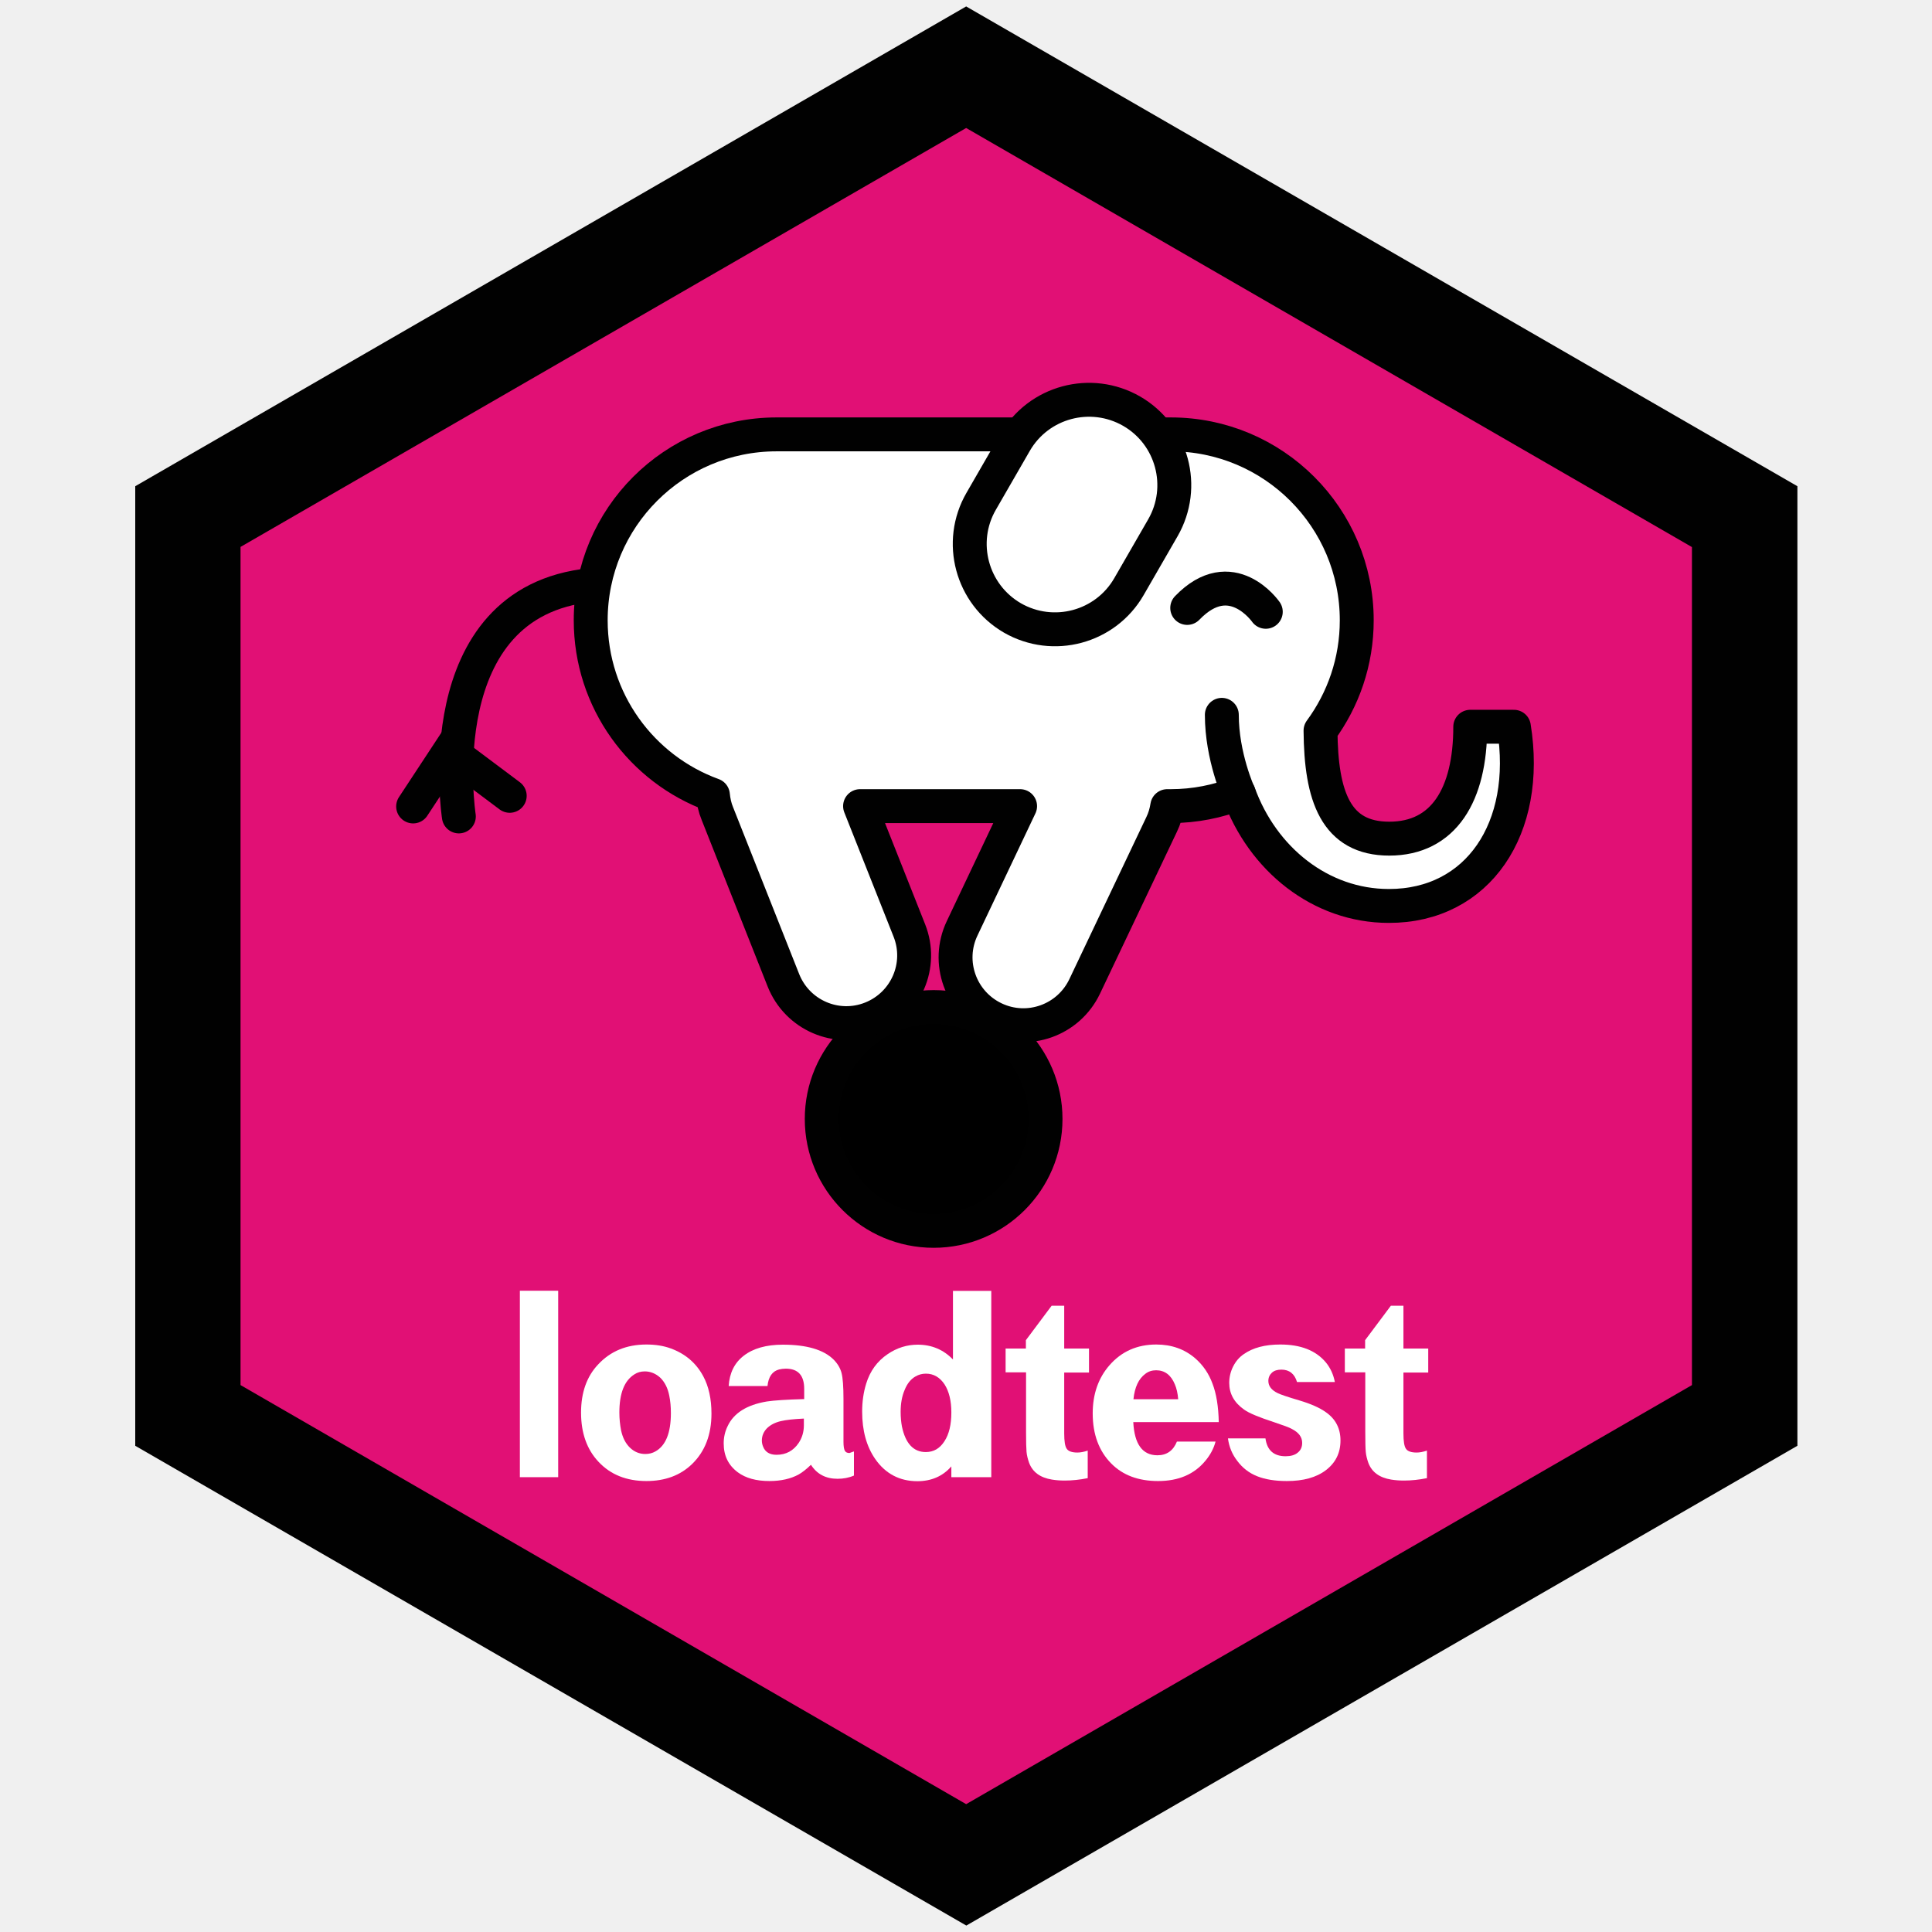
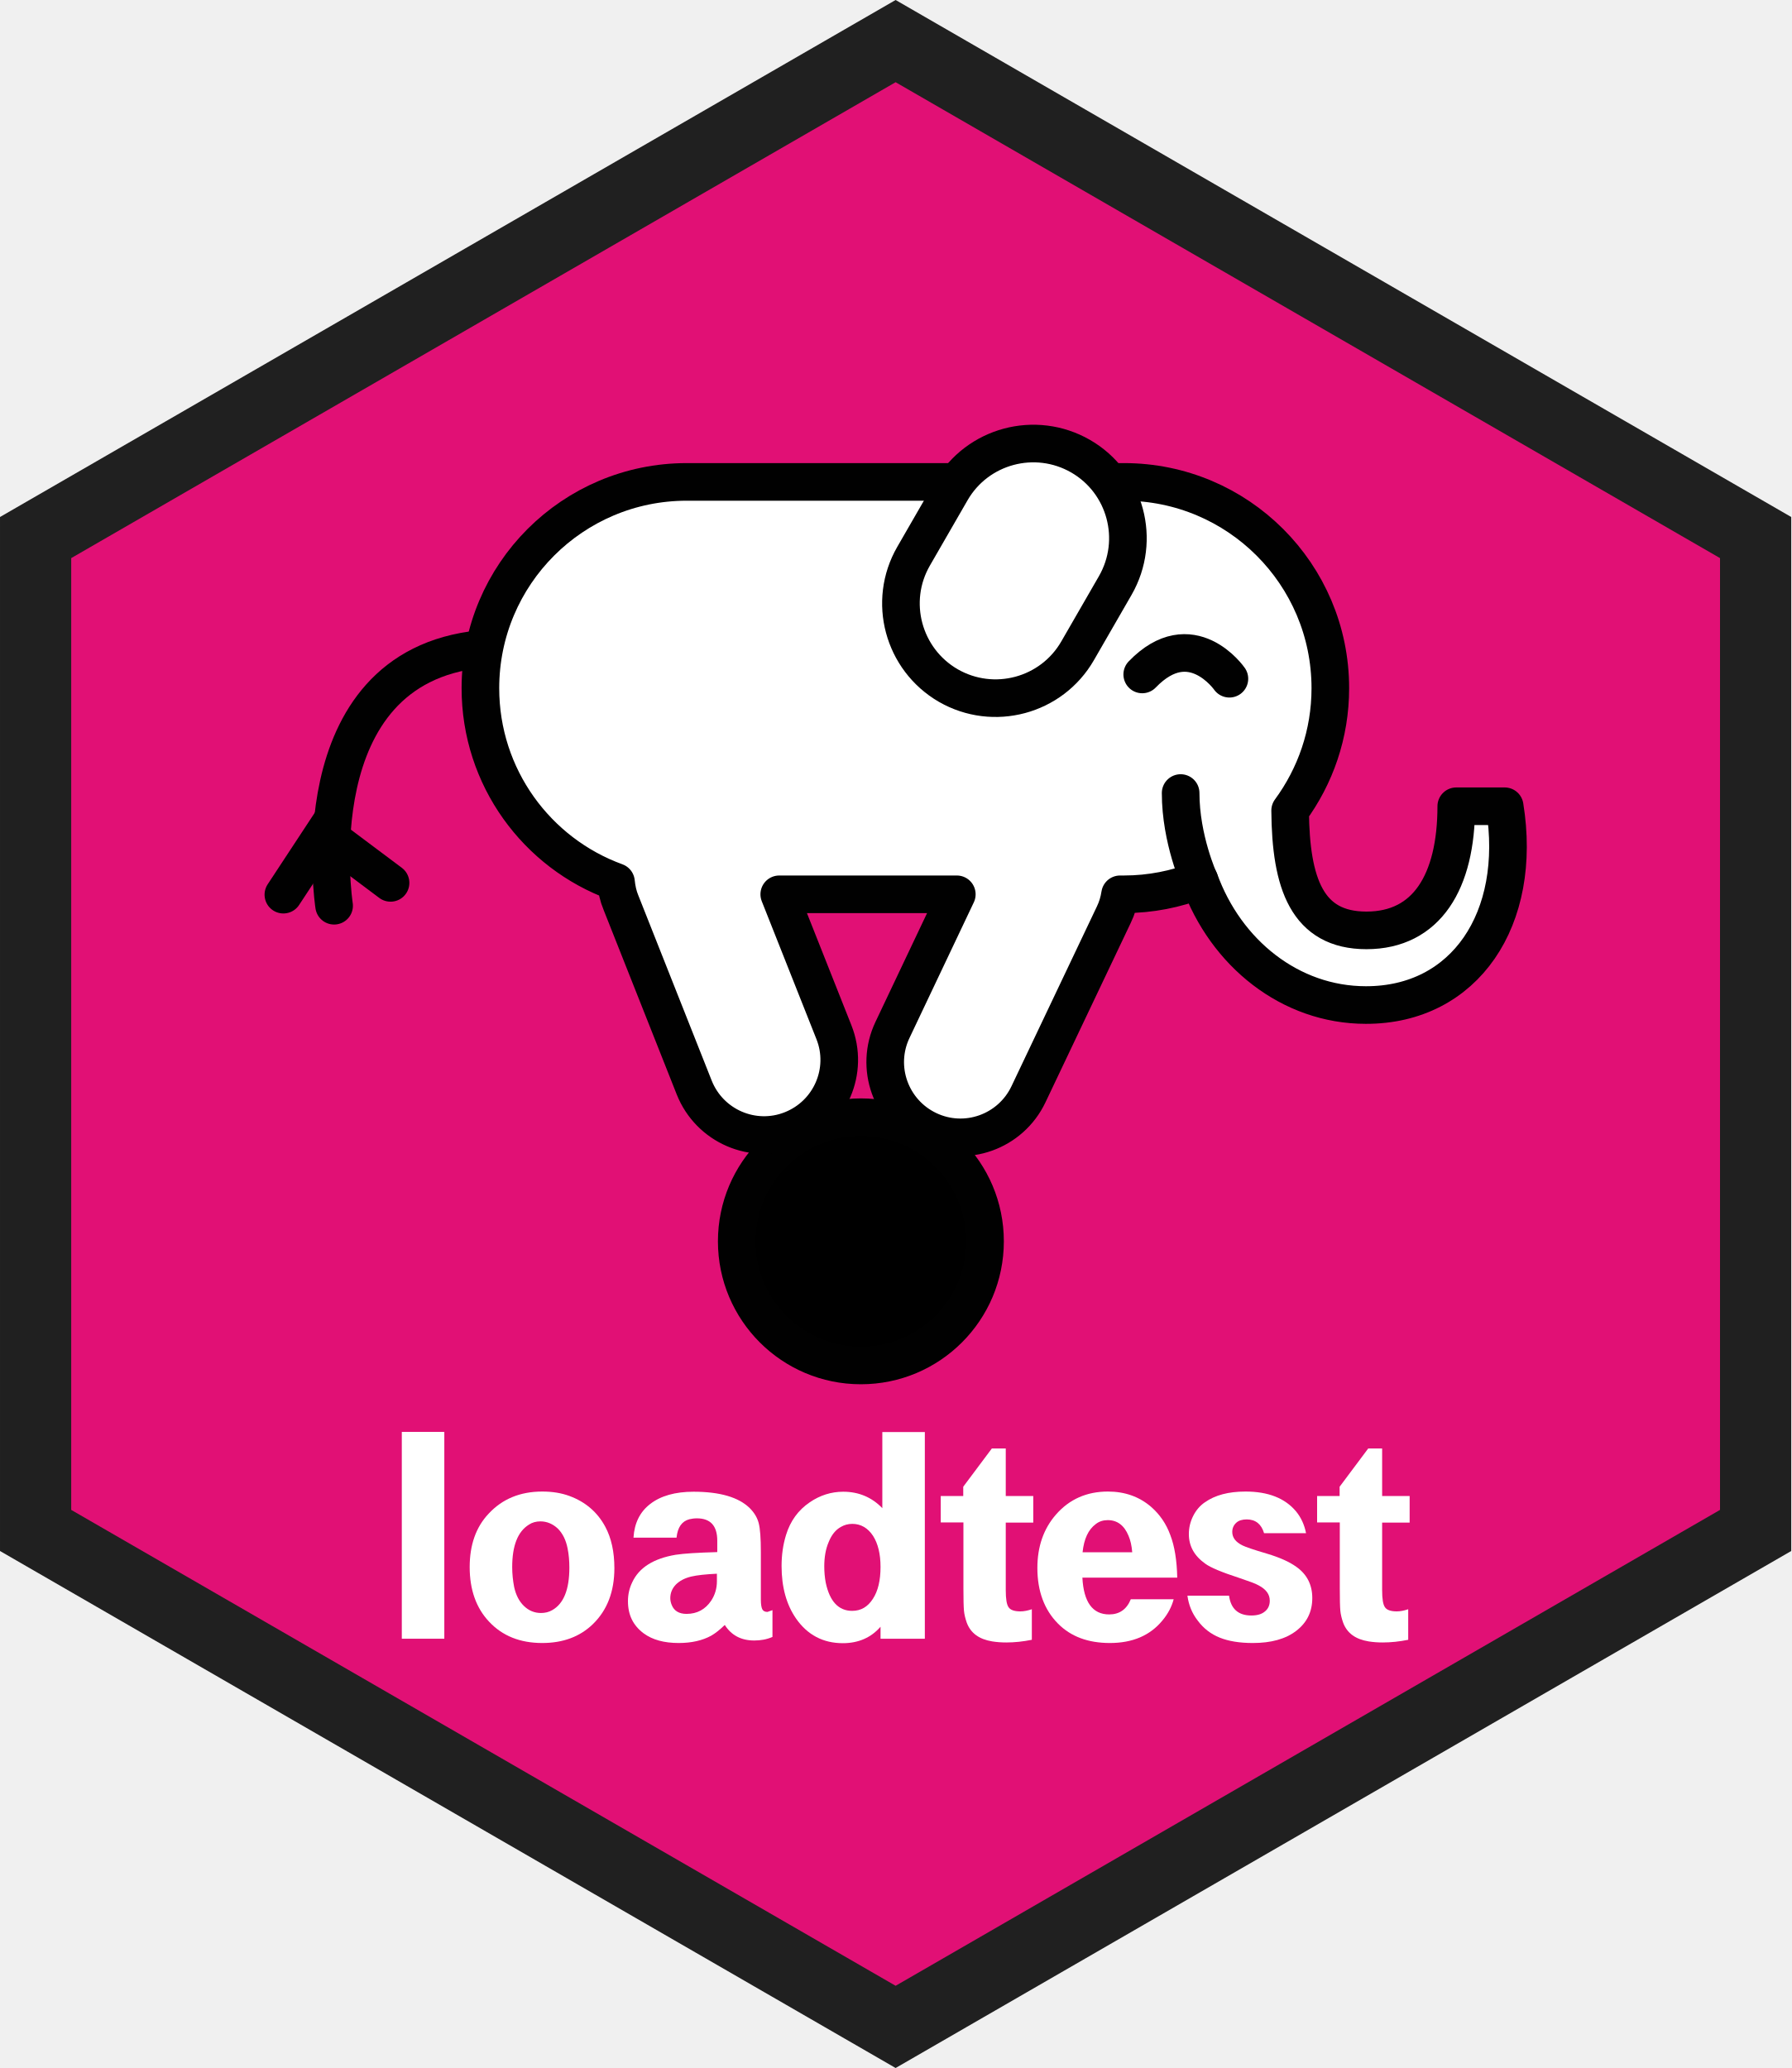
- <svg xmlns="http://www.w3.org/2000/svg" version="1.1" id="Layer_1" x="0px" y="0px" viewBox="0 0 1200 1200" style="enable-background:new 0 0 1200 1200;" xml:space="preserve">
-   <style type="text/css">
+ <svg xmlns="http://www.w3.org/2000/svg" version="1.1" id="Layer_1" x="0px" y="0px" viewBox="0 0 882884.54 1019467.3" xml:space="preserve" width="194.664mm" height="224.778mm">
+   <defs id="defs51">
+ 	
+ 	
+ 
+ 		
+ 		
+ 	</defs>
+   <style type="text/css" id="style2">
	.st0{fill:#E11075;}
	.st1{fill:#010101;}
	.st2{stroke:#010101;stroke-width:21.06;stroke-miterlimit:10;}
	.st3{fill:#FFFFFF;stroke:#010101;stroke-width:21.06;stroke-linejoin:round;stroke-miterlimit:10;}
	.st4{fill:#FFFFFF;stroke:#010101;stroke-width:21.06;stroke-linecap:round;stroke-miterlimit:10;}
	.st5{fill:none;stroke:#010101;stroke-width:21.06;stroke-linecap:round;stroke-miterlimit:10;}
	.st6{fill:#FFFFFF;stroke:#010101;stroke-width:21.06;stroke-miterlimit:10;}
	.st7{fill:#FFFFFF;}
</style>
-   <g>
-     <g>
-       <polygon class="st0" points="116.7,879.1 116.7,320.9 600.1,41.7 1083.6,320.9 1083.6,879.1 600.1,1158.3   " />
-       <path class="st1" d="M600.1,79.5l450.8,260.3v520.5l-450.8,260.3L149.4,860.3V339.7L600.1,79.5 M600.1,4L84,302v596l516.2,298    l516.2-298V302L600.1,4L600.1,4z" />
-     </g>
-     <g>
-       <circle class="st2" cx="579.9" cy="695" r="69.5" />
-       <path class="st3" d="M940.3,451.4h-27.1c0,42.3-16.5,69.5-50.3,69.5c-33.2,0-42.4-26.2-42.7-67.1c14.1-19.2,22.5-42.8,22.5-68.5v0    c0-63.8-51.7-115.5-115.5-115.5H482.4c-63.8,0-115.5,51.7-115.5,115.5v0c0,49.9,31.6,92.4,75.9,108.5c0.4,3.9,1.2,7.8,2.8,11.6    l41,103.5c8.6,21.6,33,32.2,54.6,23.6v0c21.6-8.6,32.2-33,23.6-54.6l-30.6-77.2h99.4l-36,75.9c-10,21-1,46.1,20,56.1    c21,10,46.1,1,56.1-20l47.8-100.6c1.8-3.7,2.9-7.5,3.5-11.4h2.2c14.9,0,29.1-2.9,42.2-8c14.8,41,50.9,70,93.2,70    C918,562.8,950.5,514.5,940.3,451.4z" />
-       <path class="st4" d="M786.2,380c0,0-21.4-30.8-48.8-2.4" />
-       <path class="st5" d="M285,507.1c0,0-20.7-133.4,82-143.7" />
-       <line class="st5" x1="283.3" y1="460.3" x2="256.6" y2="500.9" />
-       <line class="st5" x1="279.9" y1="466.8" x2="316.6" y2="494.3" />
-       <path class="st6" d="M609.4,311.4l21.1-36.6c14.6-25.3,47-34,72.4-19.4l0,0c25.3,14.6,34,47,19.4,72.4l-21.1,36.6    c-14.6,25.3-47,34-72.4,19.4l0,0C603.5,369.1,594.8,336.7,609.4,311.4z" />
-       <path class="st4" d="M769.4,492.9c0,0-10.5-23-10.5-48.9" />
-       <g>
-         <path class="st7" d="M322.9,917.5V801.7h23.8v115.8H322.9z" />
-         <path class="st7" d="M401.5,835.1c5.7,0,10.7,0.8,15.3,2.5c8.9,3.3,15.6,9,20,17.2c3.4,6.3,5.1,14.1,5.1,23.2     c0,13.1-4,23.5-12,31.3c-7.3,7.1-16.8,10.6-28.4,10.6c-12.4,0-22.3-4-29.7-11.9c-7.3-7.7-10.9-18-10.9-30.6     c0-12.4,3.5-22.4,10.6-29.9C379.1,839.3,389.1,835.1,401.5,835.1z M400.5,851.8c-2.4,0-4.6,0.6-6.4,1.8     c-6.3,3.9-9.4,11.8-9.4,23.8c0,3.9,0.4,7.6,1.1,11.2c1,4.5,2.8,8,5.5,10.6c2.7,2.6,5.9,3.9,9.5,3.9c2.3,0,4.4-0.5,6.3-1.6     c6.4-3.6,9.6-11.5,9.6-23.8c0-3.8-0.3-7.4-1-10.8c-0.9-4.6-2.7-8.3-5.5-11.1C407.4,853.2,404.1,851.8,400.5,851.8z" />
-         <path class="st7" d="M530.4,901.5v15c-3.2,1.4-6.6,2-10.2,2c-7.3,0-12.8-2.9-16.5-8.7c-2.8,2.7-5.3,4.7-7.6,6     c-4.9,2.7-11,4.1-18.2,4.1c-8.2,0-14.7-1.8-19.6-5.4c-5.9-4.4-8.8-10.3-8.8-18c0-3.8,0.8-7.3,2.4-10.6     c3.8-8.2,11.9-13.3,24.3-15.4c4.5-0.7,12.3-1.2,23.3-1.5v-6.4c0-8.3-3.8-12.5-11.4-12.5c-1.5,0-2.9,0.2-4.2,0.5     c-4.2,1.1-6.6,4.5-7.2,10.3h-24.1c0.5-8.1,3.6-14.4,9.3-18.8c5.9-4.6,14.1-6.9,24.3-6.9c14.8,0,25.3,3.1,31.5,9.2     c2.5,2.5,4.2,5.3,5,8.4c0.8,3.1,1.2,8.4,1.2,16.1v26.7c0,2.6,0.3,4.4,0.8,5.4c0.5,1,1.5,1.5,2.9,1.5     C528.2,902.3,529.1,902,530.4,901.5z M499.4,881.1c-6.3,0.3-11.1,0.8-14.5,1.6c-3.7,0.9-6.5,2.4-8.6,4.5c-2,2.1-3.1,4.6-3.1,7.6     c0,1.3,0.3,2.6,0.8,3.8c1.3,3.3,4.1,5,8.3,5c5.9,0,10.5-2.5,13.8-7.4c2.1-3.2,3.2-6.8,3.2-10.9V881.1z" />
-         <path class="st7" d="M615.7,917.5h-24.8v-6.7c-5.3,6.1-12.4,9.2-21.1,9.2c-11,0-19.8-4.6-26.2-13.8c-5.4-7.8-8.1-17.6-8.1-29.4     c0-6.1,0.8-11.9,2.5-17.4c2.4-7.8,6.8-13.9,13.3-18.3c5.7-3.9,12-5.9,18.7-5.9c8.7,0,16,3.1,21.9,9.2v-42.6h23.8V917.5z      M575.1,853.2c-2.4,0-4.5,0.6-6.4,1.7c-2.9,1.6-5.2,4.4-6.8,8.4c-1.7,3.9-2.5,8.5-2.5,13.7c0,3.3,0.3,6.3,0.8,9     c2.2,10.6,7.2,15.9,14.8,15.9c4.9,0,8.7-2.2,11.6-6.7c2.9-4.4,4.3-10.4,4.3-17.9c0-7.2-1.4-13-4.2-17.4     C583.8,855.5,579.9,853.2,575.1,853.2z" />
-         <path class="st7" d="M624.6,852.5v-14.9h12.6v-5.2l16-21.4h7.8v26.6h15.4v14.9h-15.4v37.8c0,4.9,0.5,8.1,1.6,9.6     c1,1.5,3.2,2.3,6.6,2.3c1.9,0,4-0.4,6.4-1.2v17.1c-4.9,1-9.7,1.5-14.3,1.5c-2.8,0-5.4-0.2-7.9-0.6c-7.3-1.2-12-4.6-14.2-10.4     c-0.8-2.3-1.4-4.6-1.6-6.8c-0.2-2.2-0.3-6.3-0.3-12.4v-37H624.6z" />
-         <path class="st7" d="M757,883.3h-53.1c0.7,13.7,5.7,20.6,15,20.6c5.7,0,9.8-2.8,12.1-8.5H755c-1.1,4.2-3.2,8.2-6.3,11.9     c-6.9,8.4-16.7,12.6-29.4,12.6c-12.2,0-21.9-3.6-29.1-10.9c-7.6-7.7-11.5-18.1-11.5-31.1c0-12,3.5-22,10.4-29.9     c7.5-8.6,17.2-12.9,29.1-12.9c9.5,0,17.6,2.9,24.2,8.6c4.8,4.2,8.4,9.4,10.7,15.7C755.5,865.6,756.8,873.6,757,883.3z      M731.8,869.1c-0.3-3.7-1-6.8-2.1-9.3c-2.4-5.8-6.3-8.7-11.6-8.7c-2.5,0-4.8,0.7-6.7,2.2c-4.2,3.1-6.6,8.3-7.4,15.8H731.8z" />
-         <path class="st7" d="M762.7,893.4h23.3c1,7.4,5.2,11.1,12.5,11.1c3.2,0,5.7-0.7,7.5-2.2c1.9-1.5,2.8-3.5,2.8-6.1     c0-3.6-2.1-6.4-6.3-8.6c-1.7-1-5.4-2.3-11-4.2c-9.5-3.1-15.8-5.7-18.8-7.9c-6.2-4.4-9.2-9.9-9.2-16.6c0-3.5,0.8-6.9,2.4-10.1     c1.6-3.2,3.8-5.8,6.6-7.7c5.7-4,13.2-6,22.7-6c12.7,0,22.1,3.7,28.3,11.1c2.8,3.4,4.7,7.5,5.6,12.2h-23.5     c-1.5-5.1-4.8-7.7-9.7-7.7c-2.5,0-4.5,0.6-5.9,1.9s-2.2,3-2.2,5.1c0,3.2,1.9,5.7,5.8,7.6c1.6,0.8,6.2,2.4,13.7,4.6     c7,2.1,12.4,4.5,16.3,7.3c6,4.2,9,10.1,9,17.5c0,7.7-3,13.8-9,18.4s-14.1,6.8-24.3,6.8c-7.4,0-13.5-1-18.5-3s-9.1-5.2-12.3-9.5     C765.3,903.3,763.4,898.6,762.7,893.4z" />
-         <path class="st7" d="M835.3,852.5v-14.9h12.6v-5.2l16-21.4h7.8v26.6h15.4v14.9h-15.4v37.8c0,4.9,0.5,8.1,1.6,9.6     c1,1.5,3.2,2.3,6.6,2.3c1.9,0,4-0.4,6.4-1.2v17.1c-4.9,1-9.7,1.5-14.3,1.5c-2.8,0-5.4-0.2-7.9-0.6c-7.3-1.2-12-4.6-14.2-10.4     c-0.8-2.3-1.4-4.6-1.6-6.8c-0.2-2.2-0.3-6.3-0.3-12.4v-37H835.3z" />
-       </g>
+   <polygon class="st0" points="1083.6,320.9 1083.6,879.1 600.1,1158.3 116.7,879.1 116.7,320.9 600.1,41.7 " id="polygon4" style="fill:#e11075" transform="matrix(880.4613,0,0,880.4613,-86966.588,-18543.164)" />
+   <g id="g44" transform="matrix(880.4613,0,0,880.4613,-86254.118,19.06932)">
+     <circle style="stroke:#010101;stroke-width:21.06;stroke-miterlimit:10" id="circle10" r="69.5" cy="695" cx="579.9" class="st2" />
+     <path style="fill:#ffffff;stroke:#010101;stroke-width:21.06;stroke-linejoin:round;stroke-miterlimit:10" id="path12" d="m 940.3,451.4 h -27.1 c 0,42.3 -16.5,69.5 -50.3,69.5 -33.2,0 -42.4,-26.2 -42.7,-67.1 14.1,-19.2 22.5,-42.8 22.5,-68.5 v 0 C 842.7,321.5 791,269.8 727.2,269.8 H 482.4 c -63.8,0 -115.5,51.7 -115.5,115.5 v 0 c 0,49.9 31.6,92.4 75.9,108.5 0.4,3.9 1.2,7.8 2.8,11.6 l 41,103.5 c 8.6,21.6 33,32.2 54.6,23.6 v 0 c 21.6,-8.6 32.2,-33 23.6,-54.6 l -30.6,-77.2 h 99.4 l -36,75.9 c -10,21 -1,46.1 20,56.1 21,10 46.1,1 56.1,-20 l 47.8,-100.6 c 1.8,-3.7 2.9,-7.5 3.5,-11.4 h 2.2 c 14.9,0 29.1,-2.9 42.2,-8 14.8,41 50.9,70 93.2,70 55.4,0.1 87.9,-48.2 77.7,-111.3 z" class="st3" />
+     <path style="fill:#ffffff;stroke:#010101;stroke-width:21.06;stroke-linecap:round;stroke-miterlimit:10" id="path14" d="m 786.2,380 c 0,0 -21.4,-30.8 -48.8,-2.4" class="st4" />
+     <path style="fill:none;stroke:#010101;stroke-width:21.06;stroke-linecap:round;stroke-miterlimit:10" id="path16" d="m 285,507.1 c 0,0 -20.7,-133.4 82,-143.7" class="st5" />
+     <line style="fill:none;stroke:#010101;stroke-width:21.06;stroke-linecap:round;stroke-miterlimit:10" id="line18" y2="500.9" x2="256.6" y1="460.3" x1="283.3" class="st5" />
+     <line style="fill:none;stroke:#010101;stroke-width:21.06;stroke-linecap:round;stroke-miterlimit:10" id="line20" y2="494.3" x2="316.6" y1="466.8" x1="279.9" class="st5" />
+     <path style="fill:#ffffff;stroke:#010101;stroke-width:21.06;stroke-miterlimit:10" id="path22" d="m 609.4,311.4 21.1,-36.6 c 14.6,-25.3 47,-34 72.4,-19.4 v 0 c 25.3,14.6 34,47 19.4,72.4 l -21.1,36.6 c -14.6,25.3 -47,34 -72.4,19.4 v 0 c -25.3,-14.7 -34,-47.1 -19.4,-72.4 z" class="st6" />
+     <path style="fill:#ffffff;stroke:#010101;stroke-width:21.06;stroke-linecap:round;stroke-miterlimit:10" id="path24" d="m 769.4,492.9 c 0,0 -10.5,-23 -10.5,-48.9" class="st4" />
+     <g id="g42">
+       <path style="fill:#ffffff" id="path26" d="M 322.9,917.5 V 801.7 h 23.8 v 115.8 z" class="st7" />
+       <path style="fill:#ffffff" id="path28" d="m 401.5,835.1 c 5.7,0 10.7,0.8 15.3,2.5 8.9,3.3 15.6,9 20,17.2 3.4,6.3 5.1,14.1 5.1,23.2 0,13.1 -4,23.5 -12,31.3 -7.3,7.1 -16.8,10.6 -28.4,10.6 -12.4,0 -22.3,-4 -29.7,-11.9 -7.3,-7.7 -10.9,-18 -10.9,-30.6 0,-12.4 3.5,-22.4 10.6,-29.9 7.6,-8.2 17.6,-12.4 30,-12.4 z m -1,16.7 c -2.4,0 -4.6,0.6 -6.4,1.8 -6.3,3.9 -9.4,11.8 -9.4,23.8 0,3.9 0.4,7.6 1.1,11.2 1,4.5 2.8,8 5.5,10.6 2.7,2.6 5.9,3.9 9.5,3.9 2.3,0 4.4,-0.5 6.3,-1.6 6.4,-3.6 9.6,-11.5 9.6,-23.8 0,-3.8 -0.3,-7.4 -1,-10.8 -0.9,-4.6 -2.7,-8.3 -5.5,-11.1 -2.8,-2.6 -6.1,-4 -9.7,-4 z" class="st7" />
+       <path style="fill:#ffffff" id="path30" d="m 530.4,901.5 v 15 c -3.2,1.4 -6.6,2 -10.2,2 -7.3,0 -12.8,-2.9 -16.5,-8.7 -2.8,2.7 -5.3,4.7 -7.6,6 -4.9,2.7 -11,4.1 -18.2,4.1 -8.2,0 -14.7,-1.8 -19.6,-5.4 -5.9,-4.4 -8.8,-10.3 -8.8,-18 0,-3.8 0.8,-7.3 2.4,-10.6 3.8,-8.2 11.9,-13.3 24.3,-15.4 4.5,-0.7 12.3,-1.2 23.3,-1.5 v -6.4 c 0,-8.3 -3.8,-12.5 -11.4,-12.5 -1.5,0 -2.9,0.2 -4.2,0.5 -4.2,1.1 -6.6,4.5 -7.2,10.3 h -24.1 c 0.5,-8.1 3.6,-14.4 9.3,-18.8 5.9,-4.6 14.1,-6.9 24.3,-6.9 14.8,0 25.3,3.1 31.5,9.2 2.5,2.5 4.2,5.3 5,8.4 0.8,3.1 1.2,8.4 1.2,16.1 v 26.7 c 0,2.6 0.3,4.4 0.8,5.4 0.5,1 1.5,1.5 2.9,1.5 0.6,-0.2 1.5,-0.5 2.8,-1 z m -31,-20.4 c -6.3,0.3 -11.1,0.8 -14.5,1.6 -3.7,0.9 -6.5,2.4 -8.6,4.5 -2,2.1 -3.1,4.6 -3.1,7.6 0,1.3 0.3,2.6 0.8,3.8 1.3,3.3 4.1,5 8.3,5 5.9,0 10.5,-2.5 13.8,-7.4 2.1,-3.2 3.2,-6.8 3.2,-10.9 v -4.2 z" class="st7" />
+       <path style="fill:#ffffff" id="path32" d="m 615.7,917.5 h -24.8 v -6.7 c -5.3,6.1 -12.4,9.2 -21.1,9.2 -11,0 -19.8,-4.6 -26.2,-13.8 -5.4,-7.8 -8.1,-17.6 -8.1,-29.4 0,-6.1 0.8,-11.9 2.5,-17.4 2.4,-7.8 6.8,-13.9 13.3,-18.3 5.7,-3.9 12,-5.9 18.7,-5.9 8.7,0 16,3.1 21.9,9.2 v -42.6 h 23.8 z m -40.6,-64.3 c -2.4,0 -4.5,0.6 -6.4,1.7 -2.9,1.6 -5.2,4.4 -6.8,8.4 -1.7,3.9 -2.5,8.5 -2.5,13.7 0,3.3 0.3,6.3 0.8,9 2.2,10.6 7.2,15.9 14.8,15.9 4.9,0 8.7,-2.2 11.6,-6.7 2.9,-4.4 4.3,-10.4 4.3,-17.9 0,-7.2 -1.4,-13 -4.2,-17.4 -2.9,-4.4 -6.8,-6.7 -11.6,-6.7 z" class="st7" />
+       <path style="fill:#ffffff" id="path34" d="m 624.6,852.5 v -14.9 h 12.6 v -5.2 l 16,-21.4 h 7.8 v 26.6 h 15.4 v 14.9 H 661 v 37.8 c 0,4.9 0.5,8.1 1.6,9.6 1,1.5 3.2,2.3 6.6,2.3 1.9,0 4,-0.4 6.4,-1.2 v 17.1 c -4.9,1 -9.7,1.5 -14.3,1.5 -2.8,0 -5.4,-0.2 -7.9,-0.6 -7.3,-1.2 -12,-4.6 -14.2,-10.4 -0.8,-2.3 -1.4,-4.6 -1.6,-6.8 -0.2,-2.2 -0.3,-6.3 -0.3,-12.4 v -37 h -12.7 z" class="st7" />
+       <path style="fill:#ffffff" id="path36" d="m 757,883.3 h -53.1 c 0.7,13.7 5.7,20.6 15,20.6 5.7,0 9.8,-2.8 12.1,-8.5 h 24 c -1.1,4.2 -3.2,8.2 -6.3,11.9 -6.9,8.4 -16.7,12.6 -29.4,12.6 -12.2,0 -21.9,-3.6 -29.1,-10.9 -7.6,-7.7 -11.5,-18.1 -11.5,-31.1 0,-12 3.5,-22 10.4,-29.9 7.5,-8.6 17.2,-12.9 29.1,-12.9 9.5,0 17.6,2.9 24.2,8.6 4.8,4.2 8.4,9.4 10.7,15.7 2.4,6.2 3.7,14.2 3.9,23.9 z m -25.2,-14.2 c -0.3,-3.7 -1,-6.8 -2.1,-9.3 -2.4,-5.8 -6.3,-8.7 -11.6,-8.7 -2.5,0 -4.8,0.7 -6.7,2.2 -4.2,3.1 -6.6,8.3 -7.4,15.8 z" class="st7" />
+       <path style="fill:#ffffff" id="path38" d="M 762.7,893.4 H 786 c 1,7.4 5.2,11.1 12.5,11.1 3.2,0 5.7,-0.7 7.5,-2.2 1.9,-1.5 2.8,-3.5 2.8,-6.1 0,-3.6 -2.1,-6.4 -6.3,-8.6 -1.7,-1 -5.4,-2.3 -11,-4.2 -9.5,-3.1 -15.8,-5.7 -18.8,-7.9 -6.2,-4.4 -9.2,-9.9 -9.2,-16.6 0,-3.5 0.8,-6.9 2.4,-10.1 1.6,-3.2 3.8,-5.8 6.6,-7.7 5.7,-4 13.2,-6 22.7,-6 12.7,0 22.1,3.7 28.3,11.1 2.8,3.4 4.7,7.5 5.6,12.2 h -23.5 c -1.5,-5.1 -4.8,-7.7 -9.7,-7.7 -2.5,0 -4.5,0.6 -5.9,1.9 -1.4,1.3 -2.2,3 -2.2,5.1 0,3.2 1.9,5.7 5.8,7.6 1.6,0.8 6.2,2.4 13.7,4.6 7,2.1 12.4,4.5 16.3,7.3 6,4.2 9,10.1 9,17.5 0,7.7 -3,13.8 -9,18.4 -6,4.6 -14.1,6.8 -24.3,6.8 -7.4,0 -13.5,-1 -18.5,-3 -5,-2 -9.1,-5.2 -12.3,-9.5 -3.2,-4.1 -5.1,-8.8 -5.8,-14 z" class="st7" />
+       <path style="fill:#ffffff" id="path40" d="m 835.3,852.5 v -14.9 h 12.6 v -5.2 l 16,-21.4 h 7.8 v 26.6 h 15.4 v 14.9 h -15.4 v 37.8 c 0,4.9 0.5,8.1 1.6,9.6 1,1.5 3.2,2.3 6.6,2.3 1.9,0 4,-0.4 6.4,-1.2 v 17.1 c -4.9,1 -9.7,1.5 -14.3,1.5 -2.8,0 -5.4,-0.2 -7.9,-0.6 -7.3,-1.2 -12,-4.6 -14.2,-10.4 -0.8,-2.3 -1.4,-4.6 -1.6,-6.8 -0.2,-2.2 -0.3,-6.3 -0.3,-12.4 v -37 h -12.7 z" class="st7" />
    </g>
  </g>
+   <path style="fill:none;fill-opacity:1;stroke:#202020;stroke-width:35099.719;stroke-miterlimit:4;stroke-dasharray:none;stroke-opacity:1" id="path916" d="m 865334.65,754468.02 -423892.4,244734.39 -423892.4,-244734.4 0,-489468.78 L 441442.25,20264.844 865334.65,264999.24 Z" />
</svg>
